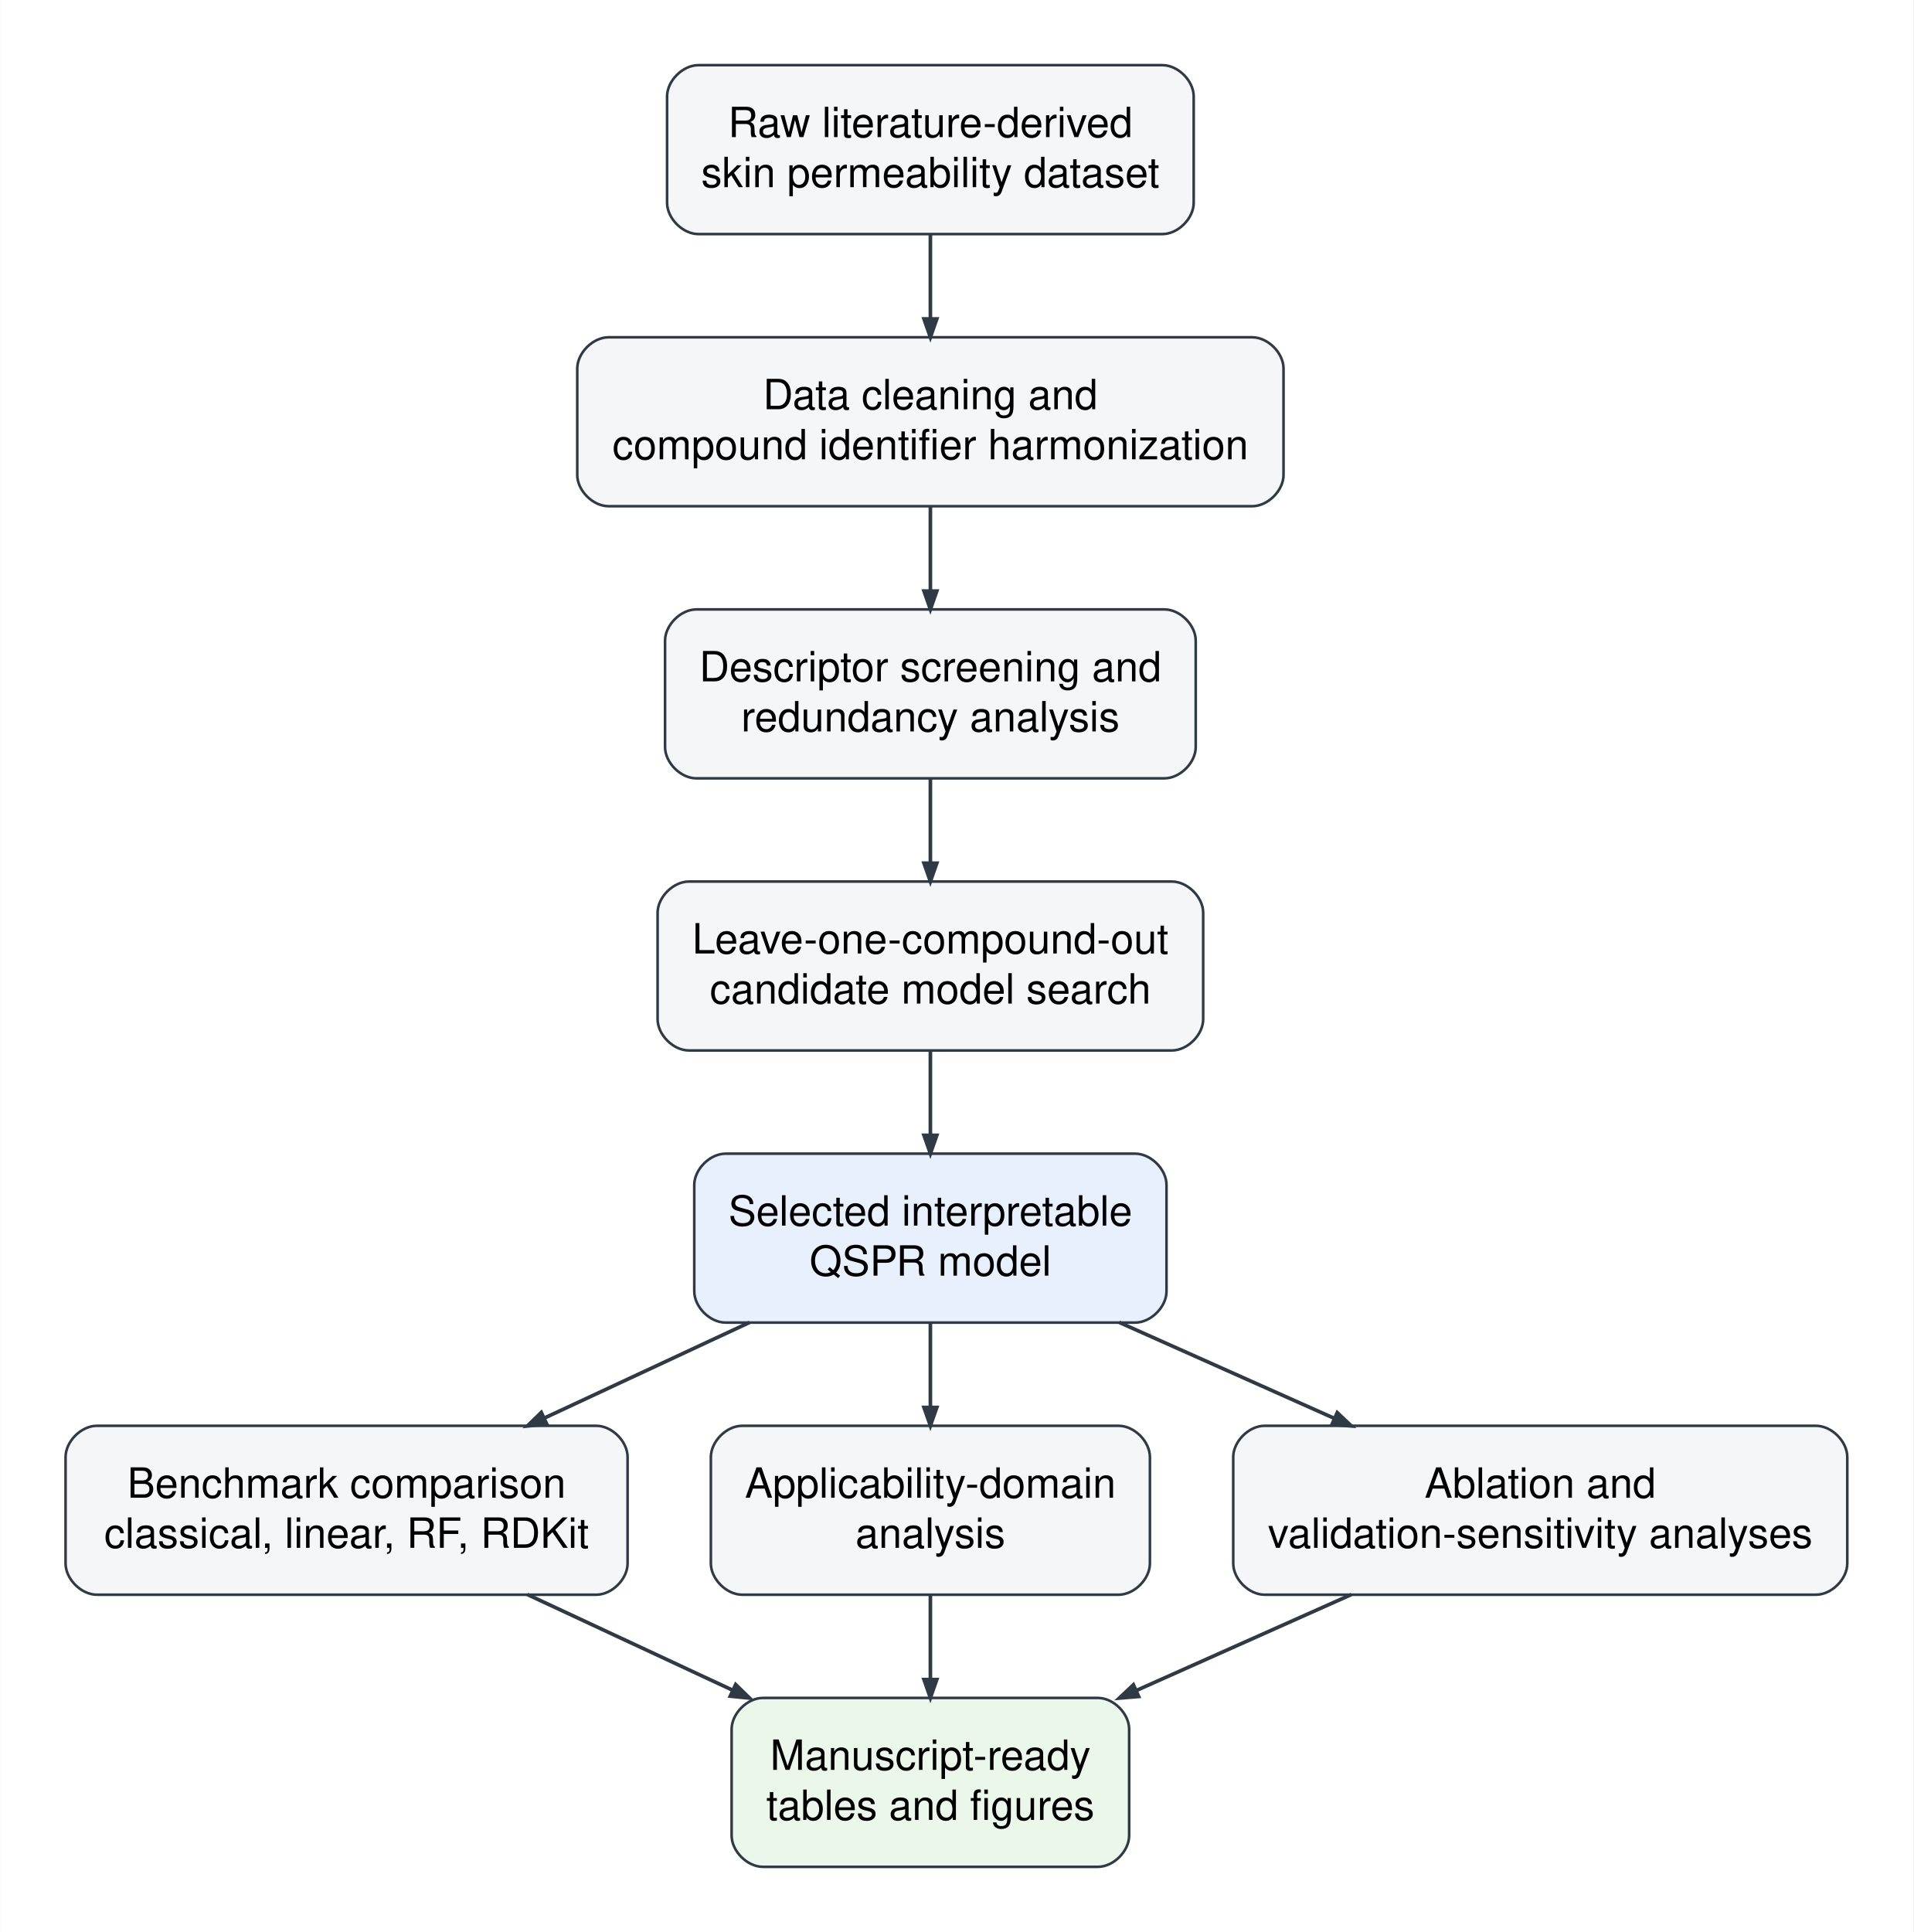
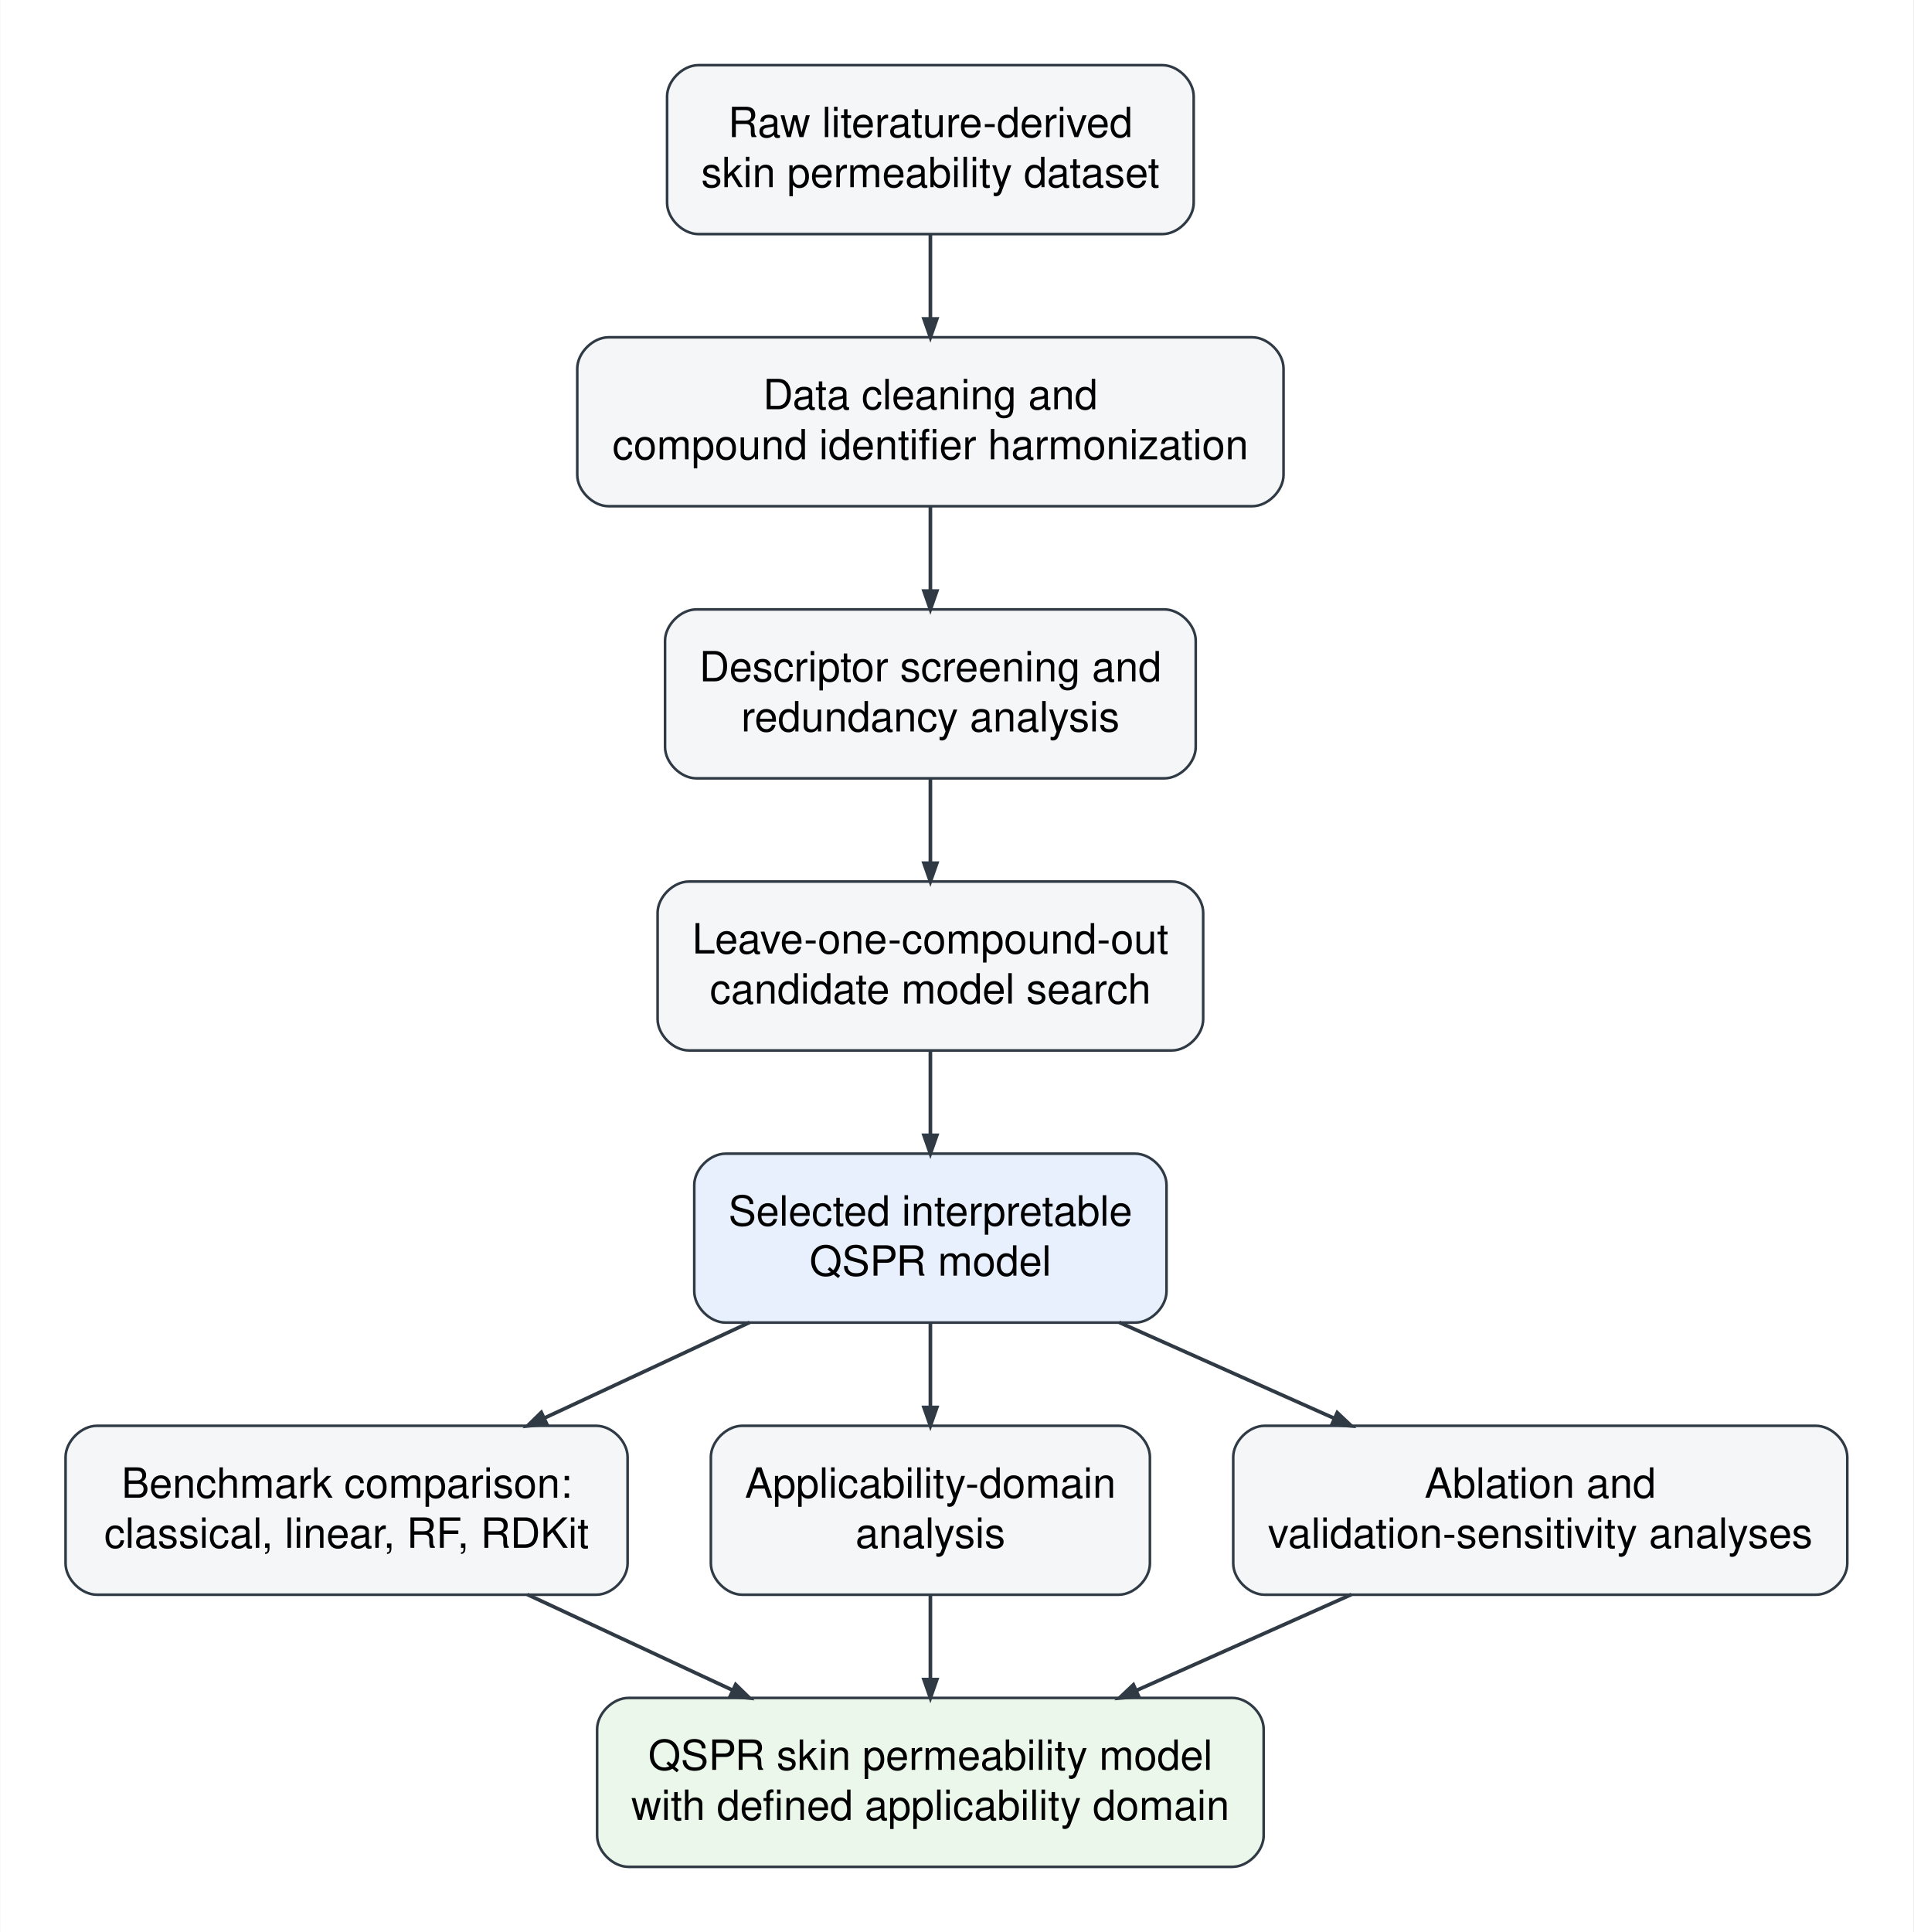
<svg xmlns="http://www.w3.org/2000/svg" width="734pt" height="741pt" viewBox="0.00 0.00 733.96 741.20">
  <g id="graph0" class="graph" transform="scale(1 1) rotate(0) translate(25.2 716)">
    <polygon fill="#ffffff" stroke="transparent" points="-25.2,25.2 -25.2,-716 708.762,-716 708.762,25.2 -25.2,25.2" />
    <g id="node1" class="node">
      <path fill="#f4f6f8" stroke="#2f3a45" d="M420.691,-691.001C420.691,-691.001 242.63,-691.001 242.63,-691.001 236.63,-691.001 230.63,-685.001 230.63,-679.001 230.63,-679.001 230.63,-638.199 230.63,-638.199 230.63,-632.199 236.63,-626.199 242.63,-626.199 242.63,-626.199 420.691,-626.199 420.691,-626.199 426.691,-626.199 432.691,-632.199 432.691,-638.199 432.691,-638.199 432.691,-679.001 432.691,-679.001 432.691,-685.001 426.691,-691.001 420.691,-691.001" />
      <text text-anchor="middle" x="331.661" y="-663.4" font-family="Helvetica,sans-Serif" font-size="16.00" fill="#000000">Raw literature-derived</text>
      <text text-anchor="middle" x="331.661" y="-644.2" font-family="Helvetica,sans-Serif" font-size="16.00" fill="#000000">skin permeability dataset</text>
    </g>
    <g id="node2" class="node">
      <path fill="#f4f6f8" stroke="#2f3a45" d="M455.156,-586.601C455.156,-586.601 208.166,-586.601 208.166,-586.601 202.166,-586.601 196.166,-580.601 196.166,-574.601 196.166,-574.601 196.166,-533.799 196.166,-533.799 196.166,-527.799 202.166,-521.799 208.166,-521.799 208.166,-521.799 455.156,-521.799 455.156,-521.799 461.156,-521.799 467.156,-527.799 467.156,-533.799 467.156,-533.799 467.156,-574.601 467.156,-574.601 467.156,-580.601 461.156,-586.601 455.156,-586.601" />
      <text text-anchor="middle" x="331.661" y="-559" font-family="Helvetica,sans-Serif" font-size="16.00" fill="#000000">Data cleaning and</text>
      <text text-anchor="middle" x="331.661" y="-539.8" font-family="Helvetica,sans-Serif" font-size="16.00" fill="#000000">compound identifier harmonization</text>
    </g>
    <g id="edge1" class="edge">
      <path fill="none" stroke="#2f3a45" stroke-width="1.4" d="M331.661,-626.139C331.661,-615.926 331.661,-604.531 331.661,-593.875" />
      <polygon fill="#2f3a45" stroke="#2f3a45" stroke-width="1.4" points="334.111,-593.64 331.661,-586.64 329.211,-593.64 334.111,-593.64" />
    </g>
    <g id="node3" class="node">
      <path fill="#f4f6f8" stroke="#2f3a45" d="M421.469,-482.201C421.469,-482.201 241.853,-482.201 241.853,-482.201 235.853,-482.201 229.853,-476.201 229.853,-470.201 229.853,-470.201 229.853,-429.399 229.853,-429.399 229.853,-423.399 235.853,-417.399 241.853,-417.399 241.853,-417.399 421.469,-417.399 421.469,-417.399 427.469,-417.399 433.469,-423.399 433.469,-429.399 433.469,-429.399 433.469,-470.201 433.469,-470.201 433.469,-476.201 427.469,-482.201 421.469,-482.201" />
      <text text-anchor="middle" x="331.661" y="-454.6" font-family="Helvetica,sans-Serif" font-size="16.00" fill="#000000">Descriptor screening and</text>
      <text text-anchor="middle" x="331.661" y="-435.4" font-family="Helvetica,sans-Serif" font-size="16.00" fill="#000000">redundancy analysis</text>
    </g>
    <g id="edge2" class="edge">
      <path fill="none" stroke="#2f3a45" stroke-width="1.4" d="M331.661,-521.74C331.661,-511.526 331.661,-500.131 331.661,-489.476" />
      <polygon fill="#2f3a45" stroke="#2f3a45" stroke-width="1.4" points="334.111,-489.24 331.661,-482.24 329.211,-489.24 334.111,-489.24" />
    </g>
    <g id="node4" class="node">
      <path fill="#f4f6f8" stroke="#2f3a45" d="M424.329,-377.801C424.329,-377.801 238.993,-377.801 238.993,-377.801 232.993,-377.801 226.993,-371.801 226.993,-365.801 226.993,-365.801 226.993,-324.999 226.993,-324.999 226.993,-318.999 232.993,-312.999 238.993,-312.999 238.993,-312.999 424.329,-312.999 424.329,-312.999 430.329,-312.999 436.329,-318.999 436.329,-324.999 436.329,-324.999 436.329,-365.801 436.329,-365.801 436.329,-371.801 430.329,-377.801 424.329,-377.801" />
      <text text-anchor="middle" x="331.661" y="-350.2" font-family="Helvetica,sans-Serif" font-size="16.00" fill="#000000">Leave-one-compound-out</text>
      <text text-anchor="middle" x="331.661" y="-331" font-family="Helvetica,sans-Serif" font-size="16.00" fill="#000000">candidate model search</text>
    </g>
    <g id="edge3" class="edge">
      <path fill="none" stroke="#2f3a45" stroke-width="1.4" d="M331.661,-417.339C331.661,-407.126 331.661,-395.731 331.661,-385.075" />
      <polygon fill="#2f3a45" stroke="#2f3a45" stroke-width="1.4" points="334.111,-384.84 331.661,-377.841 329.211,-384.841 334.111,-384.84" />
    </g>
    <g id="node5" class="node">
      <path fill="#e8f0fe" stroke="#2f3a45" d="M410.26,-273.401C410.26,-273.401 253.062,-273.401 253.062,-273.401 247.062,-273.401 241.062,-267.401 241.062,-261.401 241.062,-261.401 241.062,-220.599 241.062,-220.599 241.062,-214.599 247.062,-208.599 253.062,-208.599 253.062,-208.599 410.26,-208.599 410.26,-208.599 416.26,-208.599 422.26,-214.599 422.26,-220.599 422.26,-220.599 422.26,-261.401 422.26,-261.401 422.26,-267.401 416.26,-273.401 410.26,-273.401" />
      <text text-anchor="middle" x="331.661" y="-245.8" font-family="Helvetica,sans-Serif" font-size="16.00" fill="#000000">Selected interpretable</text>
      <text text-anchor="middle" x="331.661" y="-226.6" font-family="Helvetica,sans-Serif" font-size="16.00" fill="#000000">QSPR model</text>
    </g>
    <g id="edge4" class="edge">
      <path fill="none" stroke="#2f3a45" stroke-width="1.4" d="M331.661,-312.94C331.661,-302.726 331.661,-291.331 331.661,-280.675" />
      <polygon fill="#2f3a45" stroke="#2f3a45" stroke-width="1.4" points="334.111,-280.44 331.661,-273.44 329.211,-280.44 334.111,-280.44" />
    </g>
    <g id="node6" class="node">
      <path fill="#f4f6f8" stroke="#2f3a45" d="M203.483,-169.001C203.483,-169.001 11.839,-169.001 11.839,-169.001 5.839,-169.001 -.161,-163.001 -.161,-157.001 -.161,-157.001 -.161,-116.199 -.161,-116.199 -.161,-110.199 5.839,-104.199 11.839,-104.199 11.839,-104.199 203.483,-104.199 203.483,-104.199 209.483,-104.199 215.483,-110.199 215.483,-116.199 215.483,-116.199 215.483,-157.001 215.483,-157.001 215.483,-163.001 209.483,-169.001 203.483,-169.001" />
-       <text text-anchor="middle" x="107.661" y="-141.4" font-family="Helvetica,sans-Serif" font-size="16.00" fill="#000000">Benchmark comparison</text>
+       <text text-anchor="middle" x="107.661" y="-141.4" font-family="Helvetica,sans-Serif" font-size="16.00" fill="#000000">Benchmark comparison:</text>
      <text text-anchor="middle" x="107.661" y="-122.2" font-family="Helvetica,sans-Serif" font-size="16.00" fill="#000000">classical, linear, RF, RDKit</text>
    </g>
    <g id="edge5" class="edge">
      <path fill="none" stroke="#2f3a45" stroke-width="1.4" d="M262.32,-208.682C237.327,-197.034 209.001,-183.832 183.483,-171.939" />
      <polygon fill="#2f3a45" stroke="#2f3a45" stroke-width="1.4" points="184.44,-169.681 177.06,-168.945 182.369,-174.123 184.44,-169.681" />
    </g>
    <g id="node7" class="node">
      <path fill="#f4f6f8" stroke="#2f3a45" d="M403.888,-169.001C403.888,-169.001 259.433,-169.001 259.433,-169.001 253.433,-169.001 247.433,-163.001 247.433,-157.001 247.433,-157.001 247.433,-116.199 247.433,-116.199 247.433,-110.199 253.433,-104.199 259.433,-104.199 259.433,-104.199 403.888,-104.199 403.888,-104.199 409.888,-104.199 415.888,-110.199 415.888,-116.199 415.888,-116.199 415.888,-157.001 415.888,-157.001 415.888,-163.001 409.888,-169.001 403.888,-169.001" />
      <text text-anchor="middle" x="331.661" y="-141.4" font-family="Helvetica,sans-Serif" font-size="16.00" fill="#000000">Applicability-domain</text>
      <text text-anchor="middle" x="331.661" y="-122.2" font-family="Helvetica,sans-Serif" font-size="16.00" fill="#000000">analysis</text>
    </g>
    <g id="edge6" class="edge">
      <path fill="none" stroke="#2f3a45" stroke-width="1.4" d="M331.661,-208.54C331.661,-198.326 331.661,-186.931 331.661,-176.275" />
      <polygon fill="#2f3a45" stroke="#2f3a45" stroke-width="1.4" points="334.111,-176.04 331.661,-169.041 329.211,-176.041 334.111,-176.04" />
    </g>
    <g id="node8" class="node">
      <path fill="#f4f6f8" stroke="#2f3a45" d="M671.464,-169.001C671.464,-169.001 459.858,-169.001 459.858,-169.001 453.858,-169.001 447.858,-163.001 447.858,-157.001 447.858,-157.001 447.858,-116.199 447.858,-116.199 447.858,-110.199 453.858,-104.199 459.858,-104.199 459.858,-104.199 671.464,-104.199 671.464,-104.199 677.464,-104.199 683.464,-110.199 683.464,-116.199 683.464,-116.199 683.464,-157.001 683.464,-157.001 683.464,-163.001 677.464,-169.001 671.464,-169.001" />
      <text text-anchor="middle" x="565.661" y="-141.4" font-family="Helvetica,sans-Serif" font-size="16.00" fill="#000000">Ablation and</text>
      <text text-anchor="middle" x="565.661" y="-122.2" font-family="Helvetica,sans-Serif" font-size="16.00" fill="#000000">validation-sensitivity analyses</text>
    </g>
    <g id="edge7" class="edge">
      <path fill="none" stroke="#2f3a45" stroke-width="1.4" d="M404.097,-208.682C430.206,-197.034 459.796,-183.832 486.454,-171.939" />
      <polygon fill="#2f3a45" stroke="#2f3a45" stroke-width="1.4" points="487.769,-174.034 493.164,-168.945 485.773,-169.56 487.769,-174.034" />
    </g>
    <g id="node9" class="node">
-       <path fill="#eaf7ea" stroke="#2f3a45" d="M395.923,-64.601C395.923,-64.601 267.398,-64.601 267.398,-64.601 261.398,-64.601 255.398,-58.601 255.398,-52.601 255.398,-52.601 255.398,-11.799 255.398,-11.799 255.398,-5.799 261.398,.201 267.398,.201 267.398,.201 395.923,.201 395.923,.201 401.923,.201 407.923,-5.799 407.923,-11.799 407.923,-11.799 407.923,-52.601 407.923,-52.601 407.923,-58.601 401.923,-64.601 395.923,-64.601" />
-       <text text-anchor="middle" x="331.661" y="-37" font-family="Helvetica,sans-Serif" font-size="16.00" fill="#000000">Manuscript-ready</text>
-       <text text-anchor="middle" x="331.661" y="-17.8" font-family="Helvetica,sans-Serif" font-size="16.00" fill="#000000">tables and figures</text>
+       <path fill="#eaf7ea" stroke="#2f3a45" d="M447.536,-64.601C447.536,-64.601 215.786,-64.601 215.786,-64.601 209.786,-64.601 203.786,-58.601 203.786,-52.601 203.786,-52.601 203.786,-11.799 203.786,-11.799 203.786,-5.799 209.786,.201 215.786,.201 215.786,.201 447.536,.201 447.536,.201 453.536,.201 459.536,-5.799 459.536,-11.799 459.536,-11.799 459.536,-52.601 459.536,-52.601 459.536,-58.601 453.536,-64.601 447.536,-64.601" />
+       <text text-anchor="middle" x="331.661" y="-37" font-family="Helvetica,sans-Serif" font-size="16.00" fill="#000000">QSPR skin permeability model</text>
+       <text text-anchor="middle" x="331.661" y="-17.8" font-family="Helvetica,sans-Serif" font-size="16.00" fill="#000000">with defined applicability domain</text>
    </g>
    <g id="edge8" class="edge">
      <path fill="none" stroke="#2f3a45" stroke-width="1.4" d="M177.002,-104.282C201.995,-92.634 230.32,-79.432 255.838,-67.539" />
      <polygon fill="#2f3a45" stroke="#2f3a45" stroke-width="1.4" points="256.952,-69.723 262.262,-64.545 254.882,-65.281 256.952,-69.723" />
    </g>
    <g id="edge9" class="edge">
      <path fill="none" stroke="#2f3a45" stroke-width="1.4" d="M331.661,-104.139C331.661,-93.926 331.661,-82.531 331.661,-71.876" />
      <polygon fill="#2f3a45" stroke="#2f3a45" stroke-width="1.4" points="334.111,-71.64 331.661,-64.641 329.211,-71.641 334.111,-71.64" />
    </g>
    <g id="edge10" class="edge">
      <path fill="none" stroke="#2f3a45" stroke-width="1.4" d="M493.224,-104.282C467.115,-92.634 437.526,-79.432 410.868,-67.539" />
      <polygon fill="#2f3a45" stroke="#2f3a45" stroke-width="1.4" points="411.549,-65.16 404.158,-64.545 409.552,-69.634 411.549,-65.16" />
    </g>
  </g>
</svg>
